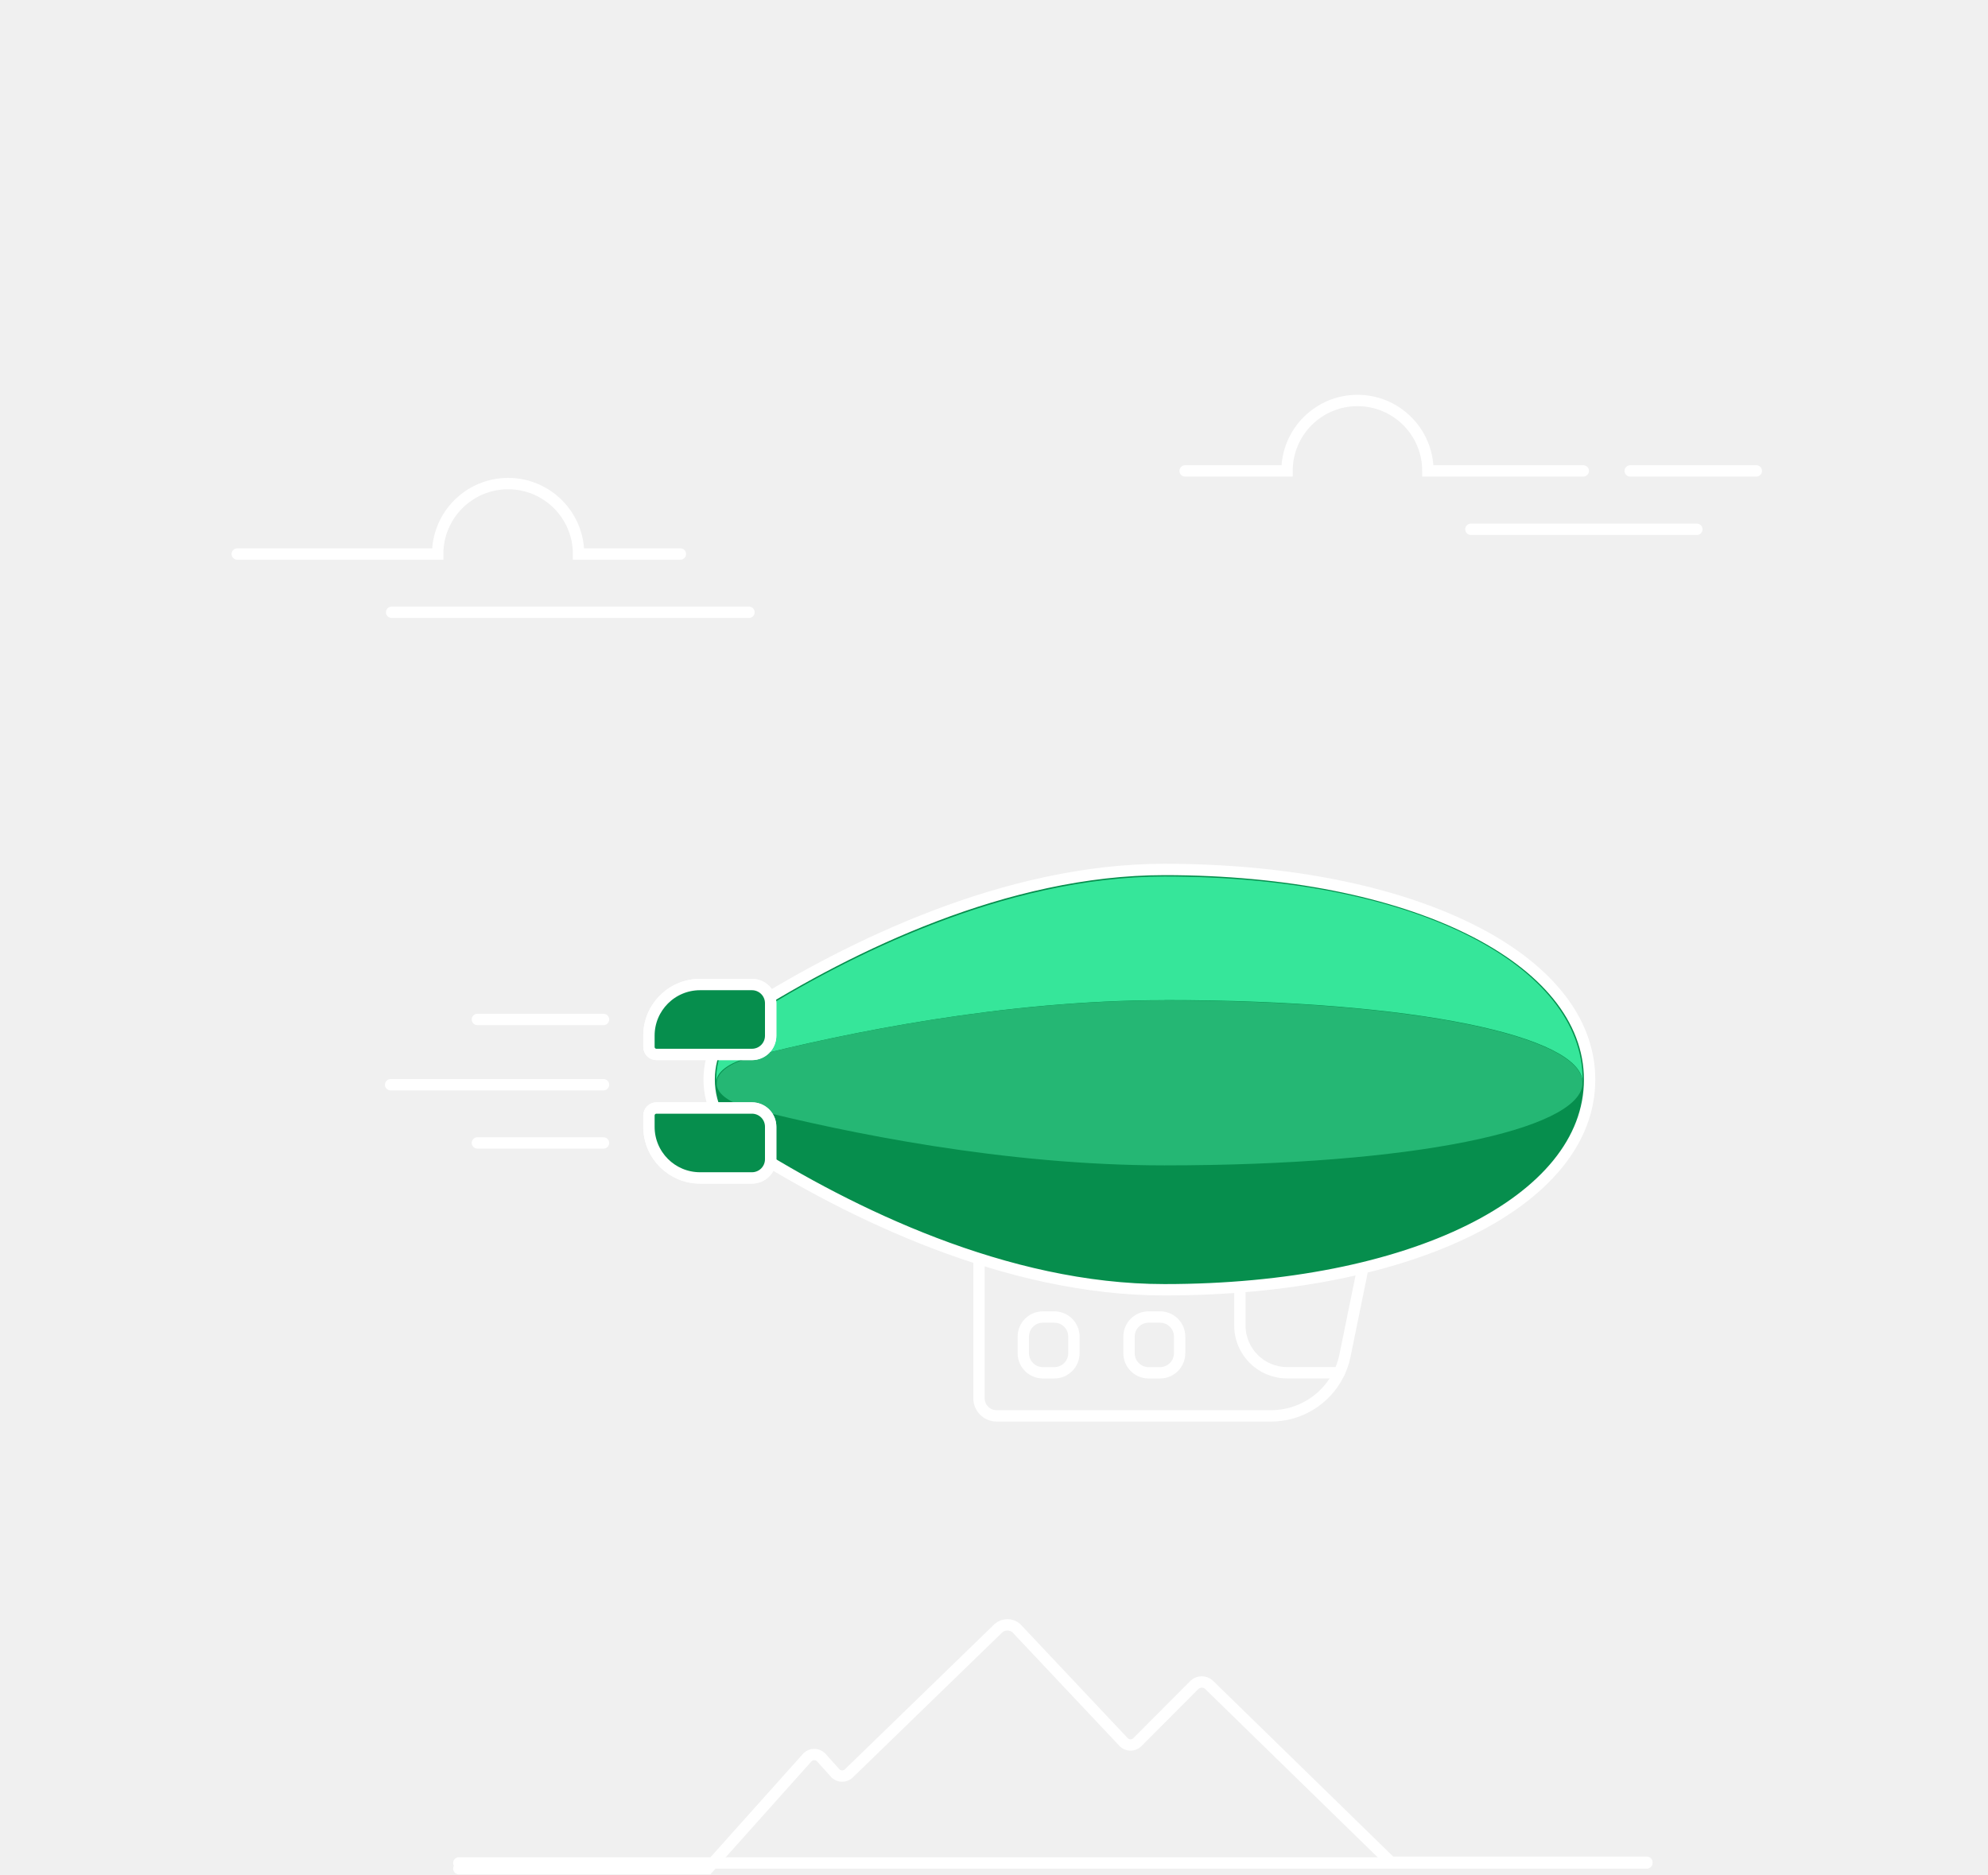
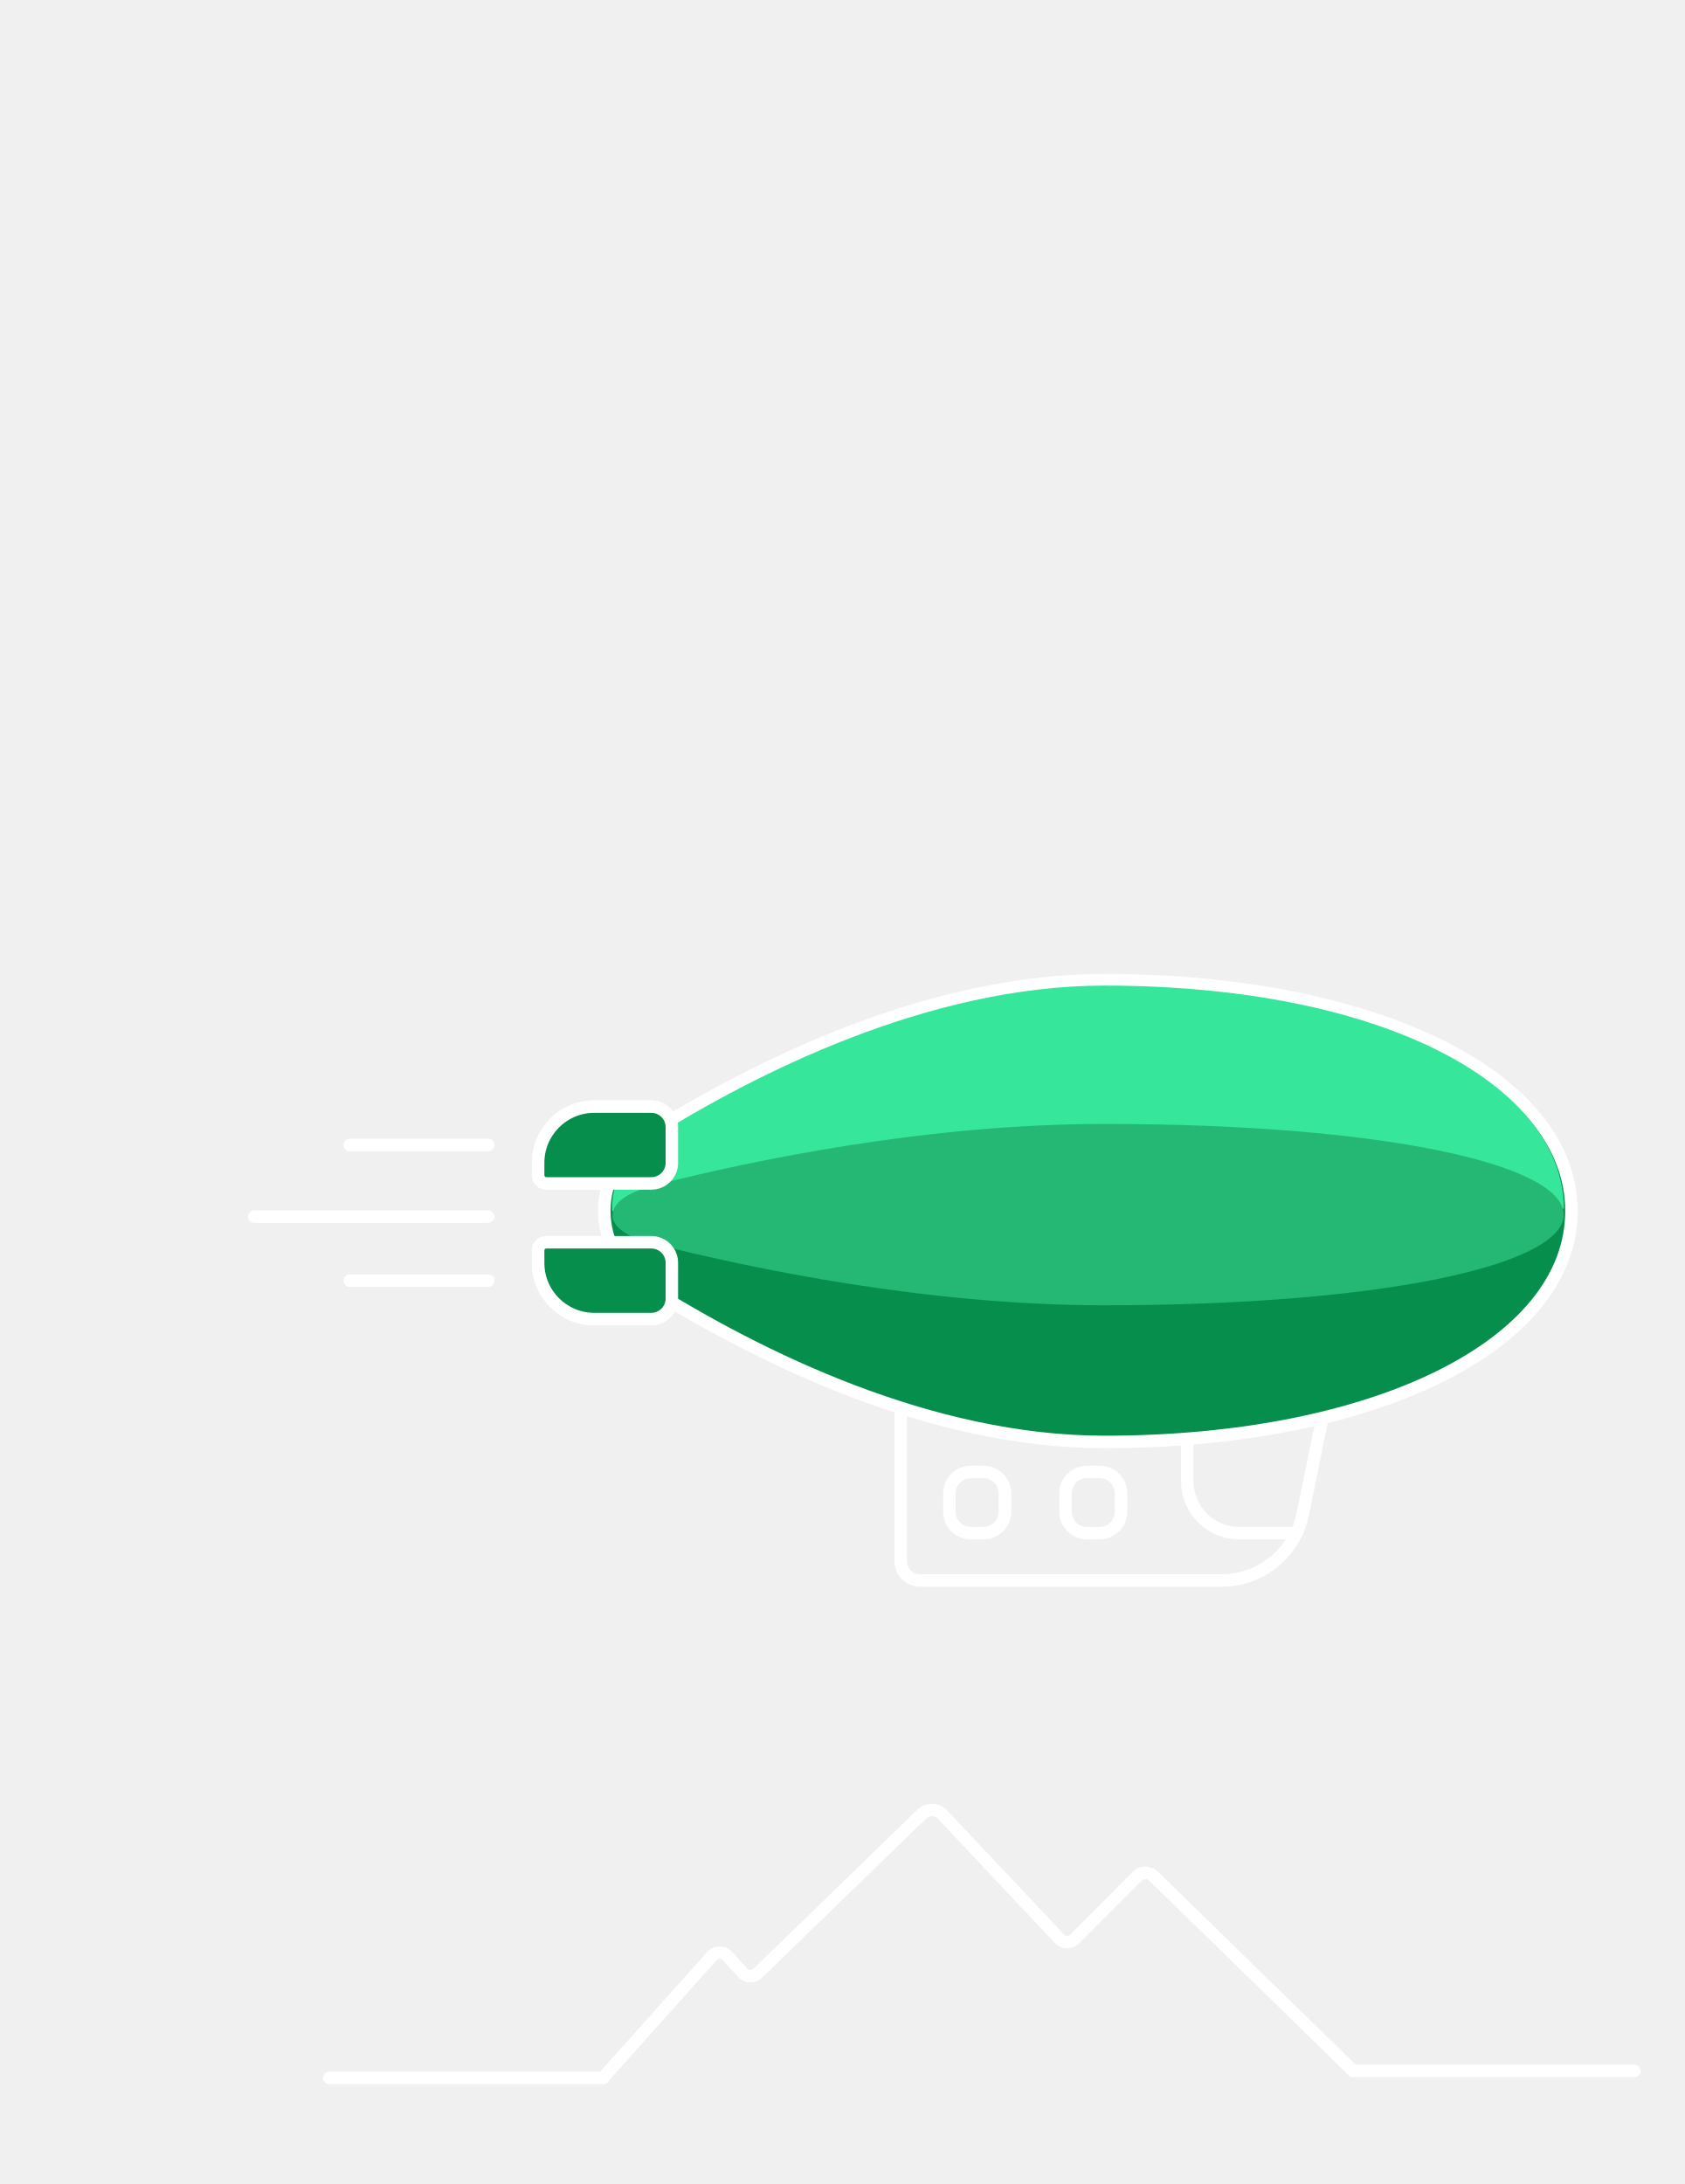
- <svg xmlns="http://www.w3.org/2000/svg" viewBox="0 0 350 330">
-   <g>
-     <path d="M175.44,249.28h48.36a13.27,13.27,0,0,0,13-10.65l3.74-18.32H172.36v25.89A3.09,3.09,0,0,0,175.44,249.28Z" fill="none" stroke="#fff" stroke-linecap="round" stroke-linejoin="round" stroke-width="2" />
-     <path d="M235.79,241.69h-9.22a8.31,8.31,0,0,1-8.28-8.31V220.31" fill="none" stroke="#fff" stroke-linecap="round" stroke-miterlimit="10" stroke-width="2" />
-     <path d="M204.25,231.88h-2.05a3.45,3.45,0,0,0-3.43,3.45v2.92a3.45,3.45,0,0,0,3.43,3.45h2.05a3.45,3.45,0,0,0,3.43-3.45v-2.92A3.44,3.44,0,0,0,204.25,231.88Z" fill="none" stroke="#fff" stroke-linecap="round" stroke-linejoin="round" stroke-width="2" />
-     <path d="M185.64,231.88h-2.05a3.45,3.45,0,0,0-3.43,3.45v2.92a3.45,3.45,0,0,0,3.43,3.45h2.05a3.45,3.45,0,0,0,3.43-3.45v-2.92A3.45,3.45,0,0,0,185.64,231.88Z" fill="none" stroke="#fff" stroke-linecap="round" stroke-linejoin="round" stroke-width="2" />
+ <svg xmlns="http://www.w3.org/2000/svg" viewBox="28 -4 270 350">
+   <g id="airship">
+     <animate attributeType="CSS" attributeName="opacity" begin="transformMountain.begin" from="1" to="0" fill="freeze" dur="300ms" />
+     <g id="cabin">
+       <animateTransform attributeName="transform" type="translate" values="-8 -2; 0 0; -8 -2" keyTimes="0; 0.5; 1" keySplines="0.37, 0, 0.63, 1; 0.37, 0, 0.63, 1" calcMode="spline" dur="1.5s" end="animateEnvelope.end" repeatCount="indefinite" />
+       <animateTransform attributeName="transform" type="skewX" values="2; 0; 2" keyTimes="0; 0.5; 1" keySplines="0.37, 0, 0.63, 1; 0.37, 0, 0.63, 1" calcMode="spline" dur="1.5s" additive="sum" end="animateEnvelope.end" repeatCount="indefinite" />
+       <path d="M175.44,249.28h48.36a13.27,13.27,0,0,0,13-10.65l3.74-18.32H172.36v25.89A3.09,3.09,0,0,0,175.44,249.28Z" fill="none" stroke="#fff" stroke-linecap="round" stroke-linejoin="round" stroke-width="2" />
+       <path d="M235.79,241.69h-9.22a8.31,8.31,0,0,1-8.28-8.31V220.31" fill="none" stroke="#fff" stroke-linecap="round" stroke-miterlimit="10" stroke-width="2" />
+       <path id="cabinWindow1" d="M204.25,231.88h-2.05a3.45,3.45,0,0,0-3.43,3.45v2.92a3.45,3.45,0,0,0,3.43,3.45h2.05a3.45,3.45,0,0,0,3.43-3.45v-2.92A3.44,3.44,0,0,0,204.25,231.88Z" fill="none" stroke="#fff" stroke-linecap="round" stroke-linejoin="round" stroke-width="2">
+         <set attributeName="opacity" to="0" begin="zoomWindow.begin" />
+       </path>
+       <path id="cabinWindow2" d="M185.64,231.88h-2.05a3.45,3.45,0,0,0-3.43,3.45v2.92a3.45,3.45,0,0,0,3.43,3.45h2.05a3.45,3.45,0,0,0,3.43-3.45v-2.92A3.45,3.45,0,0,0,185.64,231.88Z" fill="none" stroke="#fff" stroke-linecap="round" stroke-linejoin="round" stroke-width="2" />
+     </g>
+     <g id="back-wings">
+       <animateTransform attributeName="transform" type="translate" values="0 2; 0 -2; 0 2" keyTimes="0; 0.5; 1" keySplines="0.37, 0, 0.63, 1; 0.37, 0, 0.63, 1" calcMode="spline" dur="3s" end="animateEnvelope.end" repeatCount="indefinite" />
+       <path d="M123.23,173.34h9.16a3.29,3.29,0,0,1,3.29,3.3v5.71a3.29,3.29,0,0,1-3.29,3.3H115.57a1.32,1.32,0,0,1-1.32-1.32v-2a9,9,0,0,1,9-9" fill="#068e4d" />
+       <path d="M123.23,173.34h9.16a3.29,3.29,0,0,1,3.29,3.3v5.71a3.29,3.29,0,0,1-3.29,3.3H115.57a1.32,1.32,0,0,1-1.32-1.32v-2A9,9,0,0,1,123.23,173.34Z" fill="none" stroke="#fff" stroke-linecap="round" stroke-linejoin="round" stroke-width="2" />
+       <path d="M123.23,207.39h9.16a3.29,3.29,0,0,0,3.29-3.3v-5.71a3.29,3.29,0,0,0-3.29-3.3H115.57a1.32,1.32,0,0,0-1.32,1.32v2a9,9,0,0,0,9,9" fill="#068e4d" />
+       <path d="M123.23,207.39h9.16a3.29,3.29,0,0,0,3.29-3.3v-5.71a3.29,3.29,0,0,0-3.29-3.3H115.57a1.32,1.32,0,0,0-1.32,1.32v2A9,9,0,0,0,123.23,207.39Z" fill="none" stroke="#fff" stroke-linecap="round" stroke-linejoin="round" stroke-width="2" />
+     </g>
    <path d="M205,227.08c43.38,0,74.86-15.55,74.86-37s-31.48-37-74.86-37c-27.94,0-55.36,13.53-73.46,24.87a14.3,14.3,0,0,0,0,24.21c18.09,11.33,45.52,24.87,73.46,24.87" fill="#068e4d" />
    <path d="M205,227.08c43.38,0,74.86-15.55,74.86-37s-31.48-37-74.86-37c-27.94,0-55.36,13.53-73.46,24.87a14.3,14.3,0,0,0,0,24.21C149.63,213.54,177.06,227.08,205,227.08Z" fill="none" stroke="#fff" stroke-width="2" />
-     <path d="M205,176.09c-28.23,0-56.07,5.76-72.81,10-3.95,1-6,2.66-6.08,4.34A12.93,12.93,0,0,1,132.18,179c16.74-10.5,44.58-24.68,72.81-24.68,44.81,0,73.64,16,73.64,35.75,0,0.12,0,.24,0,0.37-0.37-7.95-29.1-14.37-73.63-14.37" fill="#36e69a" />
-     <path d="M132.18,195.12c16.74,4.27,44.58,10,72.81,10,44.14,0,72.75-6.32,73.6-14.18-0.86,19.34-29.45,34.86-73.6,34.86-28.23,0-56.07-14.19-72.81-24.68a12.88,12.88,0,0,1-6-10.18c0.26,1.61,2.26,3.18,6,4.14" fill="#068e4d" />
-     <path d="M132.18,186.12c16.74-4.27,44.58-10,72.81-10,44.53,0,73.26,6.43,73.61,14.38,0,0.17,0,.34,0,0.51-0.85,7.86-29.45,14.17-73.6,14.17-28.23,0-56.07-5.76-72.81-10-3.79-1-5.79-2.53-6-4.13l0-.51c0.13-1.69,2.15-3.36,6.1-4.37" fill="#25b774" />
-     <path d="M123.23,173.34h9.16a3.29,3.29,0,0,1,3.29,3.3v5.71a3.29,3.29,0,0,1-3.29,3.3H115.57a1.32,1.32,0,0,1-1.32-1.32v-2a9,9,0,0,1,9-9" fill="#068e4d" />
-     <path d="M123.23,173.34h9.16a3.29,3.29,0,0,1,3.29,3.3v5.71a3.29,3.29,0,0,1-3.29,3.3H115.57a1.32,1.32,0,0,1-1.32-1.32v-2A9,9,0,0,1,123.23,173.34Z" fill="none" stroke="#fff" stroke-linecap="round" stroke-linejoin="round" stroke-width="2" />
-     <path d="M123.23,207.39h9.16a3.29,3.29,0,0,0,3.29-3.3v-5.71a3.29,3.29,0,0,0-3.29-3.3H115.57a1.32,1.32,0,0,0-1.32,1.32v2a9,9,0,0,0,9,9" fill="#068e4d" />
-     <path d="M123.23,207.39h9.16a3.29,3.29,0,0,0,3.29-3.3v-5.71a3.29,3.29,0,0,0-3.29-3.3H115.57a1.32,1.32,0,0,0-1.32,1.32v2A9,9,0,0,0,123.23,207.39Z" fill="none" stroke="#fff" stroke-linecap="round" stroke-linejoin="round" stroke-width="2" />
-     <path d="M123.23,173.34h9.16a3.29,3.29,0,0,1,3.29,3.3v5.71a3.29,3.29,0,0,1-3.29,3.3H115.57a1.32,1.32,0,0,1-1.32-1.32v-2a9,9,0,0,1,9-9" fill="#068e4d" />
-     <path d="M123.23,173.34h9.16a3.29,3.29,0,0,1,3.29,3.3v5.71a3.29,3.29,0,0,1-3.29,3.3H115.57a1.32,1.32,0,0,1-1.32-1.32v-2A9,9,0,0,1,123.23,173.34Z" fill="none" stroke="#fff" stroke-linecap="round" stroke-linejoin="round" stroke-width="2" />
-     <path d="M123.23,207.39h9.16a3.29,3.29,0,0,0,3.29-3.3v-5.71a3.29,3.29,0,0,0-3.29-3.3H115.57a1.32,1.32,0,0,0-1.32,1.32v2a9,9,0,0,0,9,9" fill="#068e4d" />
-     <path d="M123.23,207.39h9.16a3.29,3.29,0,0,0,3.29-3.3v-5.71a3.29,3.29,0,0,0-3.29-3.3H115.57a1.32,1.32,0,0,0-1.32,1.32v2A9,9,0,0,0,123.23,207.39Z" fill="none" stroke="#fff" stroke-linecap="round" stroke-linejoin="round" stroke-width="2" />
+     <path d="M127.612 183.531C126.546 185.538 126.028 187.789 126.11 190.06L278.63 189.7C278.63 169.95 249.8 153.95 204.99 153.95C176.76 153.95 148.92 168.13 132.18 178.63C130.253 179.834 128.678 181.524 127.612 183.531Z" fill="#36E69A" />
+     <path d="M132.18,186.12c16.74-4.27,44.58-10,72.81-10,44.53,0,73.26,6.43,73.61,14.38,0,0.17,0,.34,0,0.51-0.85,7.86-29.45,14.17-73.6,14.17-28.23,0-56.07-5.76-72.81-10-3.79-1-5.79-2.53-6-4.13l0-.51c0.13-1.69,2.15-3.36,6.1-4.37" fill="#25b774">
+       <animate id="animateEnvelope" attributeName="d" values="M132.013 184.979C148.818 180.718 176.776 171 205.115 171C249.817 171 278.649 181.417 279 189.35C279 189.52 279 189.69 279 189.859C278.147 197.703 248.821 200 204.5 200C176.161 200 148.828 198.252 132.023 194.021C128.219 193.023 126.211 191.496 126 189.899V189.39C126.131 187.704 128.158 186.037 132.124 185.029;         M132.013 184.979C148.818 180.718 176.766 179 205.105 179C249.807 179 278.649 181.417 279 189.35C279 189.52 279 189.69 279 189.859C278.147 197.703 249.426 208 205.105 208C176.766 208 148.828 198.252 132.023 194.021C128.219 193.023 126.211 191.496 126 189.899V189.39C126.131 187.704 128.158 186.037 132.124 185.029;         M132.013 184.979C148.818 180.718 176.776 171 205.115 171C249.817 171 278.649 181.417 279 189.35C279 189.52 279 189.69 279 189.859C278.147 197.703 248.821 200 204.5 200C176.161 200 148.828 198.252 132.023 194.021C128.219 193.023 126.211 191.496 126 189.899V189.39C126.131 187.704 128.158 186.037 132.124 185.029" dur="3s" repeatCount="1.5" keyTimes="0; 0.5; 1" keySplines="0.37, 0, 0.63, 1; 0.37, 0, 0.63, 1" calcMode="spline" />
+     </path>
+     <g id="front-wings">
+       <animateTransform attributeName="transform" type="translate" values="0 -2; 0 2; 0 -2" keyTimes="0; 0.5; 1" keySplines="0.37, 0, 0.63, 1; 0.37, 0, 0.63, 1" calcMode="spline" dur="3s" end="animateEnvelope.end" repeatCount="indefinite" />
+       <path d="M123.23,173.34h9.16a3.29,3.29,0,0,1,3.29,3.3v5.71a3.29,3.29,0,0,1-3.29,3.3H115.57a1.32,1.32,0,0,1-1.32-1.32v-2a9,9,0,0,1,9-9" fill="#068e4d" />
+       <path d="M123.23,173.34h9.16a3.29,3.29,0,0,1,3.29,3.3v5.71a3.29,3.29,0,0,1-3.29,3.3H115.57a1.32,1.32,0,0,1-1.32-1.32v-2A9,9,0,0,1,123.23,173.34Z" fill="none" stroke="#fff" stroke-linecap="round" stroke-linejoin="round" stroke-width="2" />
+       <path d="M123.23,207.39h9.16a3.29,3.29,0,0,0,3.29-3.3v-5.71a3.29,3.29,0,0,0-3.29-3.3H115.57a1.32,1.32,0,0,0-1.32,1.32v2a9,9,0,0,0,9,9" fill="#068e4d" />
+       <path d="M123.23,207.39h9.16a3.29,3.29,0,0,0,3.29-3.3v-5.71a3.29,3.29,0,0,0-3.29-3.3H115.57a1.32,1.32,0,0,0-1.32,1.32v2A9,9,0,0,0,123.23,207.39Z" fill="none" stroke="#fff" stroke-linecap="round" stroke-linejoin="round" stroke-width="2" />
+     </g>
+     <line x1="106.25" y1="179.49" x2="84.05" y2="179.49" fill="none" stroke="#fff" stroke-linecap="round" stroke-miterlimit="10" stroke-width="2">
+       <animate attributeName="x2" values="80; 84.05; 80" dur="0.5s" repeatCount="indefinite" end="animateEnvelope.end" />
+     </line>
+     <line x1="106.25" y1="201.23" x2="84.05" y2="201.23" fill="none" stroke="#fff" stroke-linecap="round" stroke-miterlimit="10" stroke-width="2">
+       <animate attributeName="x2" values="88; 84.05; 88" dur="0.3s" repeatCount="indefinite" end="animateEnvelope.end" />
+     </line>
+     <line x1="106.25" y1="190.98" x2="68.77" y2="190.98" fill="none" stroke="#fff" stroke-linecap="round" stroke-miterlimit="10" stroke-width="2">
+       <animate attributeName="x2" values="75; 84.05; 75" dur="0.8s" repeatCount="indefinite" end="animateEnvelope.end" />
+     </line>
  </g>
-   <line x1="68.95" y1="107.8" x2="131.86" y2="107.8" fill="none" stroke="#fff" stroke-linecap="round" stroke-miterlimit="10" stroke-width="2" />
-   <g>
-     <path d="M41.77,97.54H77.06a12.4,12.4,0,1,1,24.8,0h17.93" fill="none" stroke="#fff" stroke-linecap="round" stroke-miterlimit="10" stroke-width="2" />
+   <g id="clouds">
+     <animate attributeType="CSS" attributeName="opacity" id="hideClouds" begin="transformMountain.begin" from="1" to="0" fill="freeze" dur="300ms" />
+     <g id="cloud-1" opacity="0">
+       <animateTransform attributeName="transform" type="translate" id="moveCloud1" values="200 0; 0 0" dur="3000ms" begin="animateEnvelope.begin" repeatCount="1" />
+       <animate attributeType="CSS" attributeName="opacity" id="showCloud1" begin="moveCloud1.begin" from="0" to="1" fill="freeze" dur="500ms" end="animateEnvelope.end" />
+       <animate attributeType="CSS" attributeName="opacity" id="hideCloud1" begin="moveCloud1.end - 500ms" from="1" to="0" fill="freeze" dur="500ms" end="animateEnvelope.end" />
+       <path d="M41.77,97.54H77.06a12.4,12.4,0,1,1,24.8,0h17.93" fill="none" stroke="#fff" stroke-linecap="round" stroke-miterlimit="10" stroke-width="2" />
+       <line x1="68.95" y1="107.8" x2="131.86" y2="107.8" fill="none" stroke="#fff" stroke-linecap="round" stroke-miterlimit="10" stroke-width="2">
+         <animateTransform attributeName="transform" type="translate" begin="moveCloud1.begin" values="-20 0; 0 0" dur="3000ms" end="animateEnvelope.end" />
+       </line>
+     </g>
+     <g id="cloud-2" opacity="0">
+       <animateTransform attributeName="transform" type="translate" id="moveCloud2" values="0 0; -200 0" dur="3000ms" begin="moveCloud1.end - 500ms" end="animateEnvelope.end" />
+       <animate attributeType="CSS" attributeName="opacity" id="showCloud2" begin="moveCloud2.begin" from="0" to="1" fill="freeze" dur="500ms" end="animateEnvelope.end" />
+       <animate attributeType="CSS" attributeName="opacity" id="hideCloud2" begin="moveCloud2.end - 500ms" from="1" to="0" fill="freeze" dur="500ms" end="animateEnvelope.end" />
+       <line x1="258.96" y1="93.19" x2="298.74" y2="93.19" fill="none" stroke="#fff" stroke-linecap="round" stroke-miterlimit="10" stroke-width="2">
+         <animateTransform attributeName="transform" type="translate" begin="moveCloud2.begin" values="-20 0; 0 0" dur="3000ms" end="animateEnvelope.end" />
+       </line>
+       <path d="M278.75,82.91H251.39a12.4,12.4,0,1,0-24.8,0H208.65" fill="none" stroke="#fff" stroke-linecap="round" stroke-miterlimit="10" stroke-width="2" />
+       <line x1="287.01" y1="82.91" x2="309.21" y2="82.91" fill="none" stroke="#fff" stroke-linecap="round" stroke-miterlimit="10" stroke-width="2" />
+     </g>
  </g>
-   <line x1="258.96" y1="93.19" x2="298.74" y2="93.19" fill="none" stroke="#fff" stroke-linecap="round" stroke-miterlimit="10" stroke-width="2" />
-   <g>
-     <path d="M278.75,82.91H251.39a12.4,12.4,0,1,0-24.8,0H208.65" fill="none" stroke="#fff" stroke-linecap="round" stroke-miterlimit="10" stroke-width="2" />
-     <line x1="287.01" y1="82.91" x2="309.21" y2="82.91" fill="none" stroke="#fff" stroke-linecap="round" stroke-miterlimit="10" stroke-width="2" />
+   <g id="mountain">
+     <path d="M 289.94 327.88 L 274.92 327.88 L 259.9 327.88 L 244.88 327.88 L 212.8 296.58 C 212.459 296.292 212.027 296.134 211.58 296.134 C 211.133 296.134 210.701 296.292 210.36 296.58 L 200.16 306.81 C 199.848 307.08 199.448 307.229 199.035 307.229 C 198.622 307.229 198.222 307.08 197.91 306.81 C 191.577 300.087 185.243 293.363 178.91 286.64 C 178.477 286.274 177.927 286.072 177.36 286.072 C 176.793 286.072 176.243 286.274 175.81 286.64 C 167.003 295.187 158.197 303.733 149.39 312.28 C 149.079 312.552 148.679 312.702 148.265 312.702 C 147.851 312.702 147.451 312.552 147.14 312.28 C 146.263 311.307 145.387 310.333 144.51 309.36 C 144.195 309.071 143.782 308.911 143.355 308.911 C 142.928 308.911 142.515 309.071 142.2 309.36 C 136.343 315.907 130.487 322.453 124.63 329 L 80.78 329" fill="none" stroke="#fff" stroke-linecap="round" stroke-miterlimit="10" stroke-width="2">
+       <animate id="transformMountain" attributeName="d" dur="300ms" values="           M 289.94 327.88 L 244.88 327.88 L 212.8 296.58 C 212.459 296.292 212.027 296.134 211.58 296.134 C 211.133 296.134 210.701 296.292 210.36 296.58 L 200.16 306.81 C 199.848 307.08 199.448 307.229 199.035 307.229 C 198.622 307.229 198.222 307.08 197.91 306.81 C 191.577 300.087 185.243 293.363 178.91 286.64 C 178.477 286.274 177.927 286.072 177.36 286.072 C 176.793 286.072 176.243 286.274 175.81 286.64 C 167.003 295.187 158.197 303.733 149.39 312.28 C 149.079 312.552 148.679 312.702 148.265 312.702 C 147.851 312.702 147.451 312.552 147.14 312.28 C 146.263 311.307 145.387 310.333 144.51 309.36 C 144.195 309.071 143.782 308.911 143.355 308.911 C 142.928 308.911 142.515 309.071 142.2 309.36 C 136.343 315.907 130.487 322.453 124.63 329 L 80.78 329;           M 290 329 L 244.88 329 L 216.5 329 C 216.5 329 211.447 329 211 329 C 210.553 329 206.5 329 206.5 329 L 201.5 329 C 201.5 329 197.913 329 197.5 329 C 197.087 329 195 329 195 329 C 191.5 329 188 329 184.5 329 C 184.5 329 174.568 329 174 329 C 173.432 329 169.5 329 169.5 329 C 165 329 160.5 329 156 329 C 156 329 149.414 329 149 329 C 148.586 329 146 329 146 329 C 145.5 329 145 329 144.5 329 C 143.667 329 142.833 329 142 329 C 140.895 329 139.79 329 138.685 329 C 134 329 129.315 329 124.63 329 L 80.78 329         " repeatCount="1" keyTimes="0; 1" calcMode="spline" keySplines="0.37, 0, 0.63, 1" fill="freeze" begin="animateEnvelope.end - 1000ms" />
+       <set attributeName="opacity" to="0" begin="transformMountain.end" />
+     </path>
  </g>
-   <line x1="106.25" y1="179.49" x2="84.05" y2="179.49" fill="none" stroke="#fff" stroke-linecap="round" stroke-miterlimit="10" stroke-width="2" />
-   <line x1="106.25" y1="201.23" x2="84.05" y2="201.23" fill="none" stroke="#fff" stroke-linecap="round" stroke-miterlimit="10" stroke-width="2" />
-   <line x1="106.25" y1="190.98" x2="68.77" y2="190.98" fill="none" stroke="#fff" stroke-linecap="round" stroke-miterlimit="10" stroke-width="2" />
-   <g>
-     <path d="M289.94,327.88H244.88L212.8,296.58a1.89,1.89,0,0,0-2.44,0l-10.2,10.23a1.72,1.72,0,0,1-2.25,0l-19-20.17a2.4,2.4,0,0,0-3.1,0l-26.42,25.64a1.71,1.71,0,0,1-2.25,0l-2.63-2.92a1.71,1.71,0,0,0-2.31,0L124.63,329H80.78" fill="none" stroke="#fff" stroke-linecap="round" stroke-miterlimit="10" stroke-width="2" />
-     <path d="M289.94,328H200.15c-0.86,0-1.56,0-2.25,0h-19c-1.5,0-2.23,0-3.1,0h-32.3c-1.09,0-1.66,0-2.31,0H80.78" fill="none" stroke="#fff" stroke-linecap="round" stroke-miterlimit="10" stroke-width="2" />
+   <g id="porthole">
+     <defs>
+       <clipPath id="windowClipPath">
+         <path d="M275,225.43H257.87a17.6,17.6,0,0,1-17.52-17.58V170a17.6,17.6,0,0,1,17.52-17.58H275A17.6,17.6,0,0,1,292.51,170v37.83A17.61,17.61,0,0,1,275,225.43Z" />
+       </clipPath>
+     </defs>
+     <g id="skis" opacity="0">
+       <animate attributeType="CSS" attributeName="opacity" id="showSkis" begin="showArmchair.begin + 100ms" from="0" to="1" fill="freeze" dur="200ms" keyTimes="0; 1" calcMode="spline" keySplines="0.37, 0, 0.63, 1" />
+       <animateTransform attributeName="transform" type="translate" begin="showArmchair.begin + 100ms" values="-80 0; 0 0" dur="200ms" keyTimes="0; 1" calcMode="spline" keySplines="0.37, 0, 0.63, 1" />
+       <path d="M91.14,327.79a2.2,2.2,0,0,1-2-2.36l13.66-193.17c1.1-15.49-4.8-21.92-8.75-24.47a1.35,1.35,0,0,1,.53-2.45C103,104,122.18,104,120,134.19L106.43,326.67a2.2,2.2,0,0,1-2.35,2Z" fill="#fff" />
+       <path d="M124.5,328.17a2.2,2.2,0,0,1-2.17-2.23l2.24-193.63c0.19-15.53-6.07-21.61-10.16-23.91a1.35,1.35,0,0,1,.39-2.47c8.36-1.9,27.49-3,27.15,27.28l-2.25,192.93a2.2,2.2,0,0,1-2.22,2.18Z" fill="#fff" />
+     </g>
+     <g id="window" opacity="0">
+       <set attributeName="opacity" to="1" begin="zoomWindow.begin" />
+       <path d="M275,225.43H257.87a17.6,17.6,0,0,1-17.52-17.58V170a17.6,17.6,0,0,1,17.52-17.58H275A17.6,17.6,0,0,1,292.51,170v37.83A17.61,17.61,0,0,1,275,225.43Z" fill="none" stroke="#fff" stroke-width="2">
+         <animate id="zoomWindow" attributeName="d" values="             M 204.25 241.7 C 205.161 241.695 206.034 241.329 206.677 240.682 C 207.319 240.036 207.68 239.161 207.68 238.25 C 207.68 237.277 207.68 236.303 207.68 235.33 C 207.682 234.726 207.525 234.132 207.224 233.609 C 206.924 233.085 206.491 232.649 205.969 232.346 C 205.447 232.042 204.854 231.882 204.25 231.88 C 204.25 231.88 204.25 231.88 204.25 231.88 L 202.2 231.88 C 201.289 231.885 200.416 232.251 199.773 232.898 C 199.131 233.544 198.77 234.419 198.77 235.33 C 198.77 236.303 198.77 237.277 198.77 238.25 C 198.77 239.161 199.131 240.036 199.773 240.682 C 200.416 241.329 201.289 241.695 202.2 241.7 C 202.883 241.7 203.567 241.7 204.25 241.7;             M 275 225.43 C 275 225.43 275 225.43 275 225.43 C 279.65 225.404 284.105 223.537 287.384 220.24 C 290.663 216.944 292.507 212.48 292.51 207.83 C 292.51 201.525 292.51 195.22 292.51 188.915 C 292.51 182.61 292.51 176.305 292.51 170 C 292.505 165.353 290.659 160.892 287.38 157.6 C 284.1 154.307 279.647 152.444 275 152.42 L 257.87 152.42 C 253.221 152.441 248.765 154.303 245.484 157.596 C 242.202 160.889 240.355 165.351 240.35 170 C 240.35 182.617 240.35 195.233 240.35 207.85 C 240.355 212.499 242.202 216.961 245.484 220.254 C 248.765 223.547 253.221 225.409 257.87 225.43 C 263.58 225.43 269.29 225.43 275 225.43           " begin="transformMountain.begin" dur="500ms" keyTimes="0; 1" calcMode="spline" keySplines="0.37, 0, 0.63, 1" repeatCount="1" />
+       </path>
+     </g>
+     <g clip-path="url(#windowClipPath)" opacity="0">
+       <set attributeName="opacity" to="1" begin="moveWindowCloud.begin" />
+       <g transform="translate(220 160)">
+         <animateTransform attributeName="transform" type="translate" id="moveWindowCloud" begin="zoomWindow.end" values="350 160; -100 160" fill="freeze" dur="7000ms" repeatCount="2" />
+         <line x1="28.18" y1="38.34" x2="91.09" y2="38.34" fill="none" stroke="#fff" stroke-linecap="round" stroke-miterlimit="10" stroke-width="2" />
+         <path d="M41.77,97.54H77.06a12.4,12.4,0,1,1,24.8,0h17.93" transform="translate(-40.77 -69.46)" fill="none" stroke="#fff" stroke-linecap="round" stroke-miterlimit="10" stroke-width="2" />
+         <line x1="218.19" y1="23.72" x2="257.97" y2="23.72" fill="none" stroke="#fff" stroke-linecap="round" stroke-miterlimit="10" stroke-width="2" />
+         <path d="M278.75,82.91H251.39a12.4,12.4,0,1,0-24.8,0H208.65" transform="translate(-40.77 -69.46)" fill="none" stroke="#fff" stroke-linecap="round" stroke-miterlimit="10" stroke-width="2" />
+         <line x1="246.24" y1="13.45" x2="268.43" y2="13.45" fill="none" stroke="#fff" stroke-linecap="round" stroke-miterlimit="10" stroke-width="2" />
+       </g>
+     </g>
+     <g id="armchair" opacity="0">
+       <animate attributeType="CSS" attributeName="opacity" id="showArmchair" begin="zoomWindow.end" from="0" to="1" fill="freeze" dur="300ms" keyTimes="0; 1" calcMode="spline" keySplines="0.37, 0, 0.63, 1" />
+       <animateTransform attributeName="transform" type="translate" begin="zoomWindow.end" values="-100 0; 0 0" dur="300ms" keyTimes="0; 1" calcMode="spline" keySplines="0.37, 0, 0.63, 1" />
+       <path d="M257.5,259.82H196.76V245.63h55.09a9.92,9.92,0,0,1,9.9,9.93,4.26,4.26,0,0,1-4.25,4.25" fill="#a67ee5" />
+       <path d="M257.5,259.82H196.76V245.63h55.09a9.92,9.92,0,0,1,9.9,9.93A4.26,4.26,0,0,1,257.5,259.82Z" fill="none" stroke="#fff" stroke-miterlimit="10" stroke-width="2" />
+       <polygon points="185.47 328.31 171.5 328.31 165.19 286.72 179.16 286.72 185.47 328.31" fill="#a67ee5" />
+       <polygon points="185.47 328.31 171.5 328.31 165.19 286.72 179.16 286.72 185.47 328.31" fill="none" stroke="#fff" stroke-miterlimit="10" stroke-width="2" />
+       <polygon points="235.03 328.31 221.06 328.31 214.76 286.72 228.72 286.72 235.03 328.31" fill="#a67ee5" />
+       <polygon points="235.03 328.31 221.06 328.31 214.76 286.72 228.72 286.72 235.03 328.31" fill="none" stroke="#fff" stroke-miterlimit="10" stroke-width="2" />
+       <path d="M281.33,272.45H225.44a5.59,5.59,0,0,1-5.53-4.77l-10.86-72.24a17.71,17.71,0,0,0-12.49-31.31H141.48L141.16,267l15.77,23.35,47.19,8.39a12.3,12.3,0,0,0,4.22.75h73a13.53,13.53,0,0,0,0-27.06" fill="#a67ee5" />
+       <path d="M281.33,272.45H225.44a5.59,5.59,0,0,1-5.53-4.77l-10.86-72.24a17.71,17.71,0,0,0-12.49-31.31H141.48L141.16,267l15.77,23.35,47.19,8.39a12.3,12.3,0,0,0,4.22.75h73A13.53,13.53,0,0,0,281.33,272.45Z" fill="none" stroke="#fff" stroke-miterlimit="10" stroke-width="2" />
+       <path d="M162.42,267.69l-10.86-72.24a17.71,17.71,0,1,0-29-13.61,18,18,0,0,0,.79,5.25L138.65,289a12.36,12.36,0,0,0,12.21,10.54h73a13.53,13.53,0,0,0,0-27.05H167.95a5.62,5.62,0,0,1-5.53-4.78" fill="#a67ee5" />
+       <path d="M162.42,267.69l-10.86-72.24a17.71,17.71,0,1,0-29-13.61,18,18,0,0,0,.79,5.25L138.65,289a12.36,12.36,0,0,0,12.21,10.54h73a13.53,13.53,0,0,0,0-27.05H167.95A5.62,5.62,0,0,1,162.42,267.69Z" fill="none" stroke="#fff" stroke-miterlimit="10" stroke-width="2" />
+       <path d="M206.26,259.82h-72l-2.13-14.19H200.6a9.92,9.92,0,0,1,9.9,9.93,4.26,4.26,0,0,1-4.25,4.25" fill="#a67ee5" />
+       <path d="M206.26,259.82h-72l-2.13-14.19H200.6a9.92,9.92,0,0,1,9.9,9.93A4.26,4.26,0,0,1,206.26,259.82Z" fill="none" stroke="#fff" stroke-miterlimit="10" stroke-width="2" />
+       <line x1="151.57" y1="195.44" x2="209.05" y2="195.44" fill="none" stroke="#fff" stroke-linecap="round" stroke-miterlimit="10" stroke-width="2" />
+     </g>
+     <g id="plantLeaf" opacity="0">
+       <animate attributeType="CSS" attributeName="opacity" id="showPlantLeaf" begin="showArmchair.begin + 100ms" from="0" to="1" fill="freeze" dur="200ms" keyTimes="0; 1" calcMode="spline" keySplines="0.37, 0, 0.63, 1" />
+       <animateTransform attributeName="transform" type="translate" id="movePlantLeaf" begin="showArmchair.begin + 100ms" values="-70 0; 0 0" dur="200ms" keyTimes="0; 1" calcMode="spline" keySplines="0.37, 0, 0.63, 1" />
+       <animateTransform attributeName="transform" type="rotate" id="rotatePlantLeaf" begin="movePlantLeaf.end - 200ms" values="0 149 327; 2 149 327; 0 149 327" dur="4000ms" keyTimes="0; 0.5; 1" calcMode="spline" keySplines="0.45, 0, 0.55, 1; 0.45, 0, 0.55, 1" repeatCount="3" />
+       <path d="M79.18,194A131,131,0,0,1,94.77,220.9a255,255,0,0,1-20.08-23.55,259,259,0,0,1-17.07-25.88A131.72,131.72,0,0,1,79.18,194" fill="#36e69a" />
+       <path d="M80.94,214.39a127.19,127.19,0,0,1,22.8,20.49A242.09,242.09,0,0,1,77.9,219.17a235.86,235.86,0,0,1-23.42-18.7,119.82,119.82,0,0,1,26.46,13.92" fill="#36e69a" />
+       <path d="M93.66,205.48a258.38,258.38,0,0,0,10.08,29.39,125.63,125.63,0,0,0-4.5-30.52,135.9,135.9,0,0,0-12.06-29.44,260.33,260.33,0,0,0,6.47,30.57" fill="#36e69a" />
+       <path d="M107.32,213.52a250.14,250.14,0,0,0,2.06,30.67,119.93,119.93,0,0,0,3.76-30.05,131.24,131.24,0,0,0-4-31.36,238.1,238.1,0,0,0-1.87,30.74" fill="#25b774" />
+       <path d="M83.08,229.56a121.93,121.93,0,0,1,26.29,14.64A225.91,225.91,0,0,1,81.21,235a228.11,228.11,0,0,1-26.37-12.69,113.61,113.61,0,0,1,28.25,7.29" fill="#25b774" />
+       <path d="M88.06,243.83A118.11,118.11,0,0,1,115.62,255a211,211,0,0,1-28.78-5.6,220.87,220.87,0,0,1-27.42-9.33,114,114,0,0,1,28.65,3.73" fill="#25b774" />
+       <path d="M118.71,224.79a238,238,0,0,0-3.1,30.25,117.11,117.11,0,0,0,8.82-28.54,127.44,127.44,0,0,0,1.42-31.19,213.92,213.92,0,0,0-7.15,29.48" fill="#25b774" />
+       <path d="M98.86,262a118.24,118.24,0,0,1,27.07,12.34,212.3,212.3,0,0,1-28.53-6.79,220.78,220.78,0,0,1-27-10.45A114.06,114.06,0,0,1,98.86,262" fill="#068e4d" />
+       <path d="M130.27,244.29a236.56,236.56,0,0,0-4.34,30.1,116.94,116.94,0,0,0,10-28.16,127.42,127.42,0,0,0,2.71-31.1,214.43,214.43,0,0,0-8.36,29.16" fill="#068e4d" />
+       <path d="M108.9,280.69a118.21,118.21,0,0,1,26.54,13.47,213.62,213.62,0,0,1-28.23-8,221.65,221.65,0,0,1-26.55-11.57,113.82,113.82,0,0,1,28.24,6.08" fill="#068e4d" />
+       <path d="M141,264.26a236.09,236.09,0,0,0-5.58,29.9,117.46,117.46,0,0,0,11.15-27.73,127.2,127.2,0,0,0,4-31A214.24,214.24,0,0,0,141,264.26" fill="#068e4d" />
+       <path d="M92.62,217.67A529.26,529.26,0,0,1,149.48,328" fill="none" stroke="#36e69a" stroke-linecap="round" stroke-linejoin="round" stroke-width="2" />
+     </g>
+     <g id="floor" opacity="0">
+       <set attributeName="opacity" to="1" begin="transformMountain.end" />
+       <line x1="72.03" y1="329" x2="295.52" y2="329" fill="none" stroke="#fff" stroke-linecap="round" stroke-miterlimit="10" stroke-width="2" />
+     </g>
  </g>
</svg>
